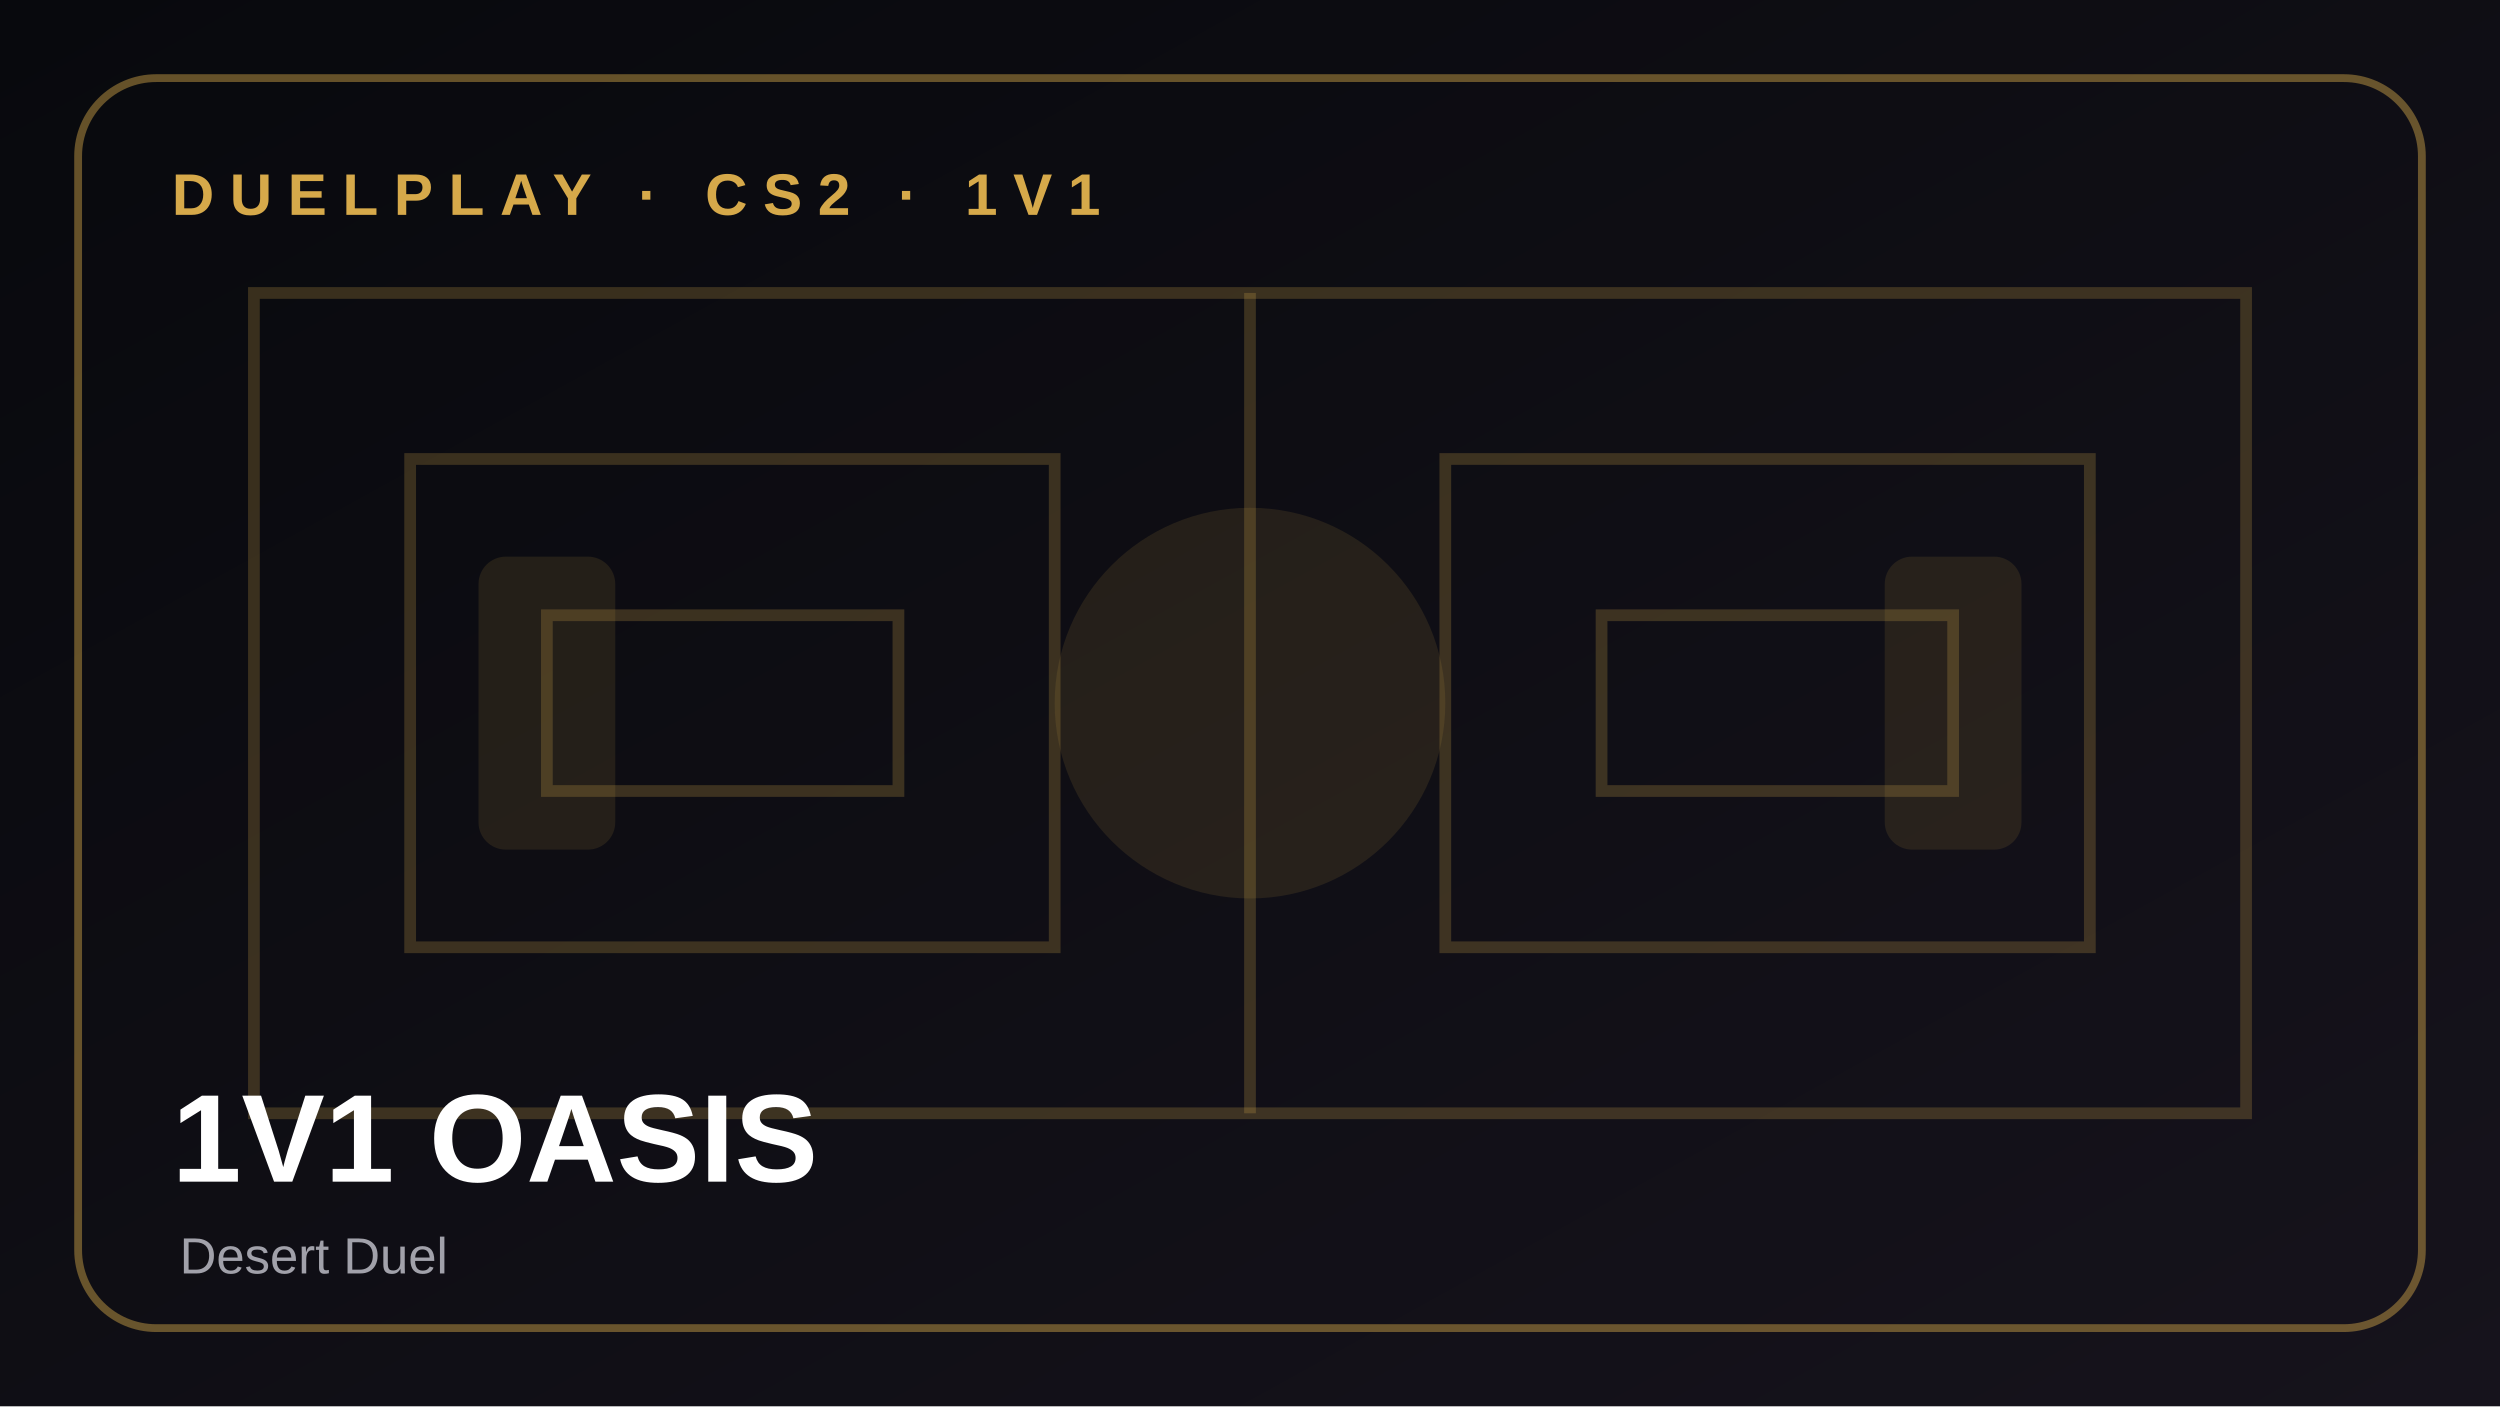
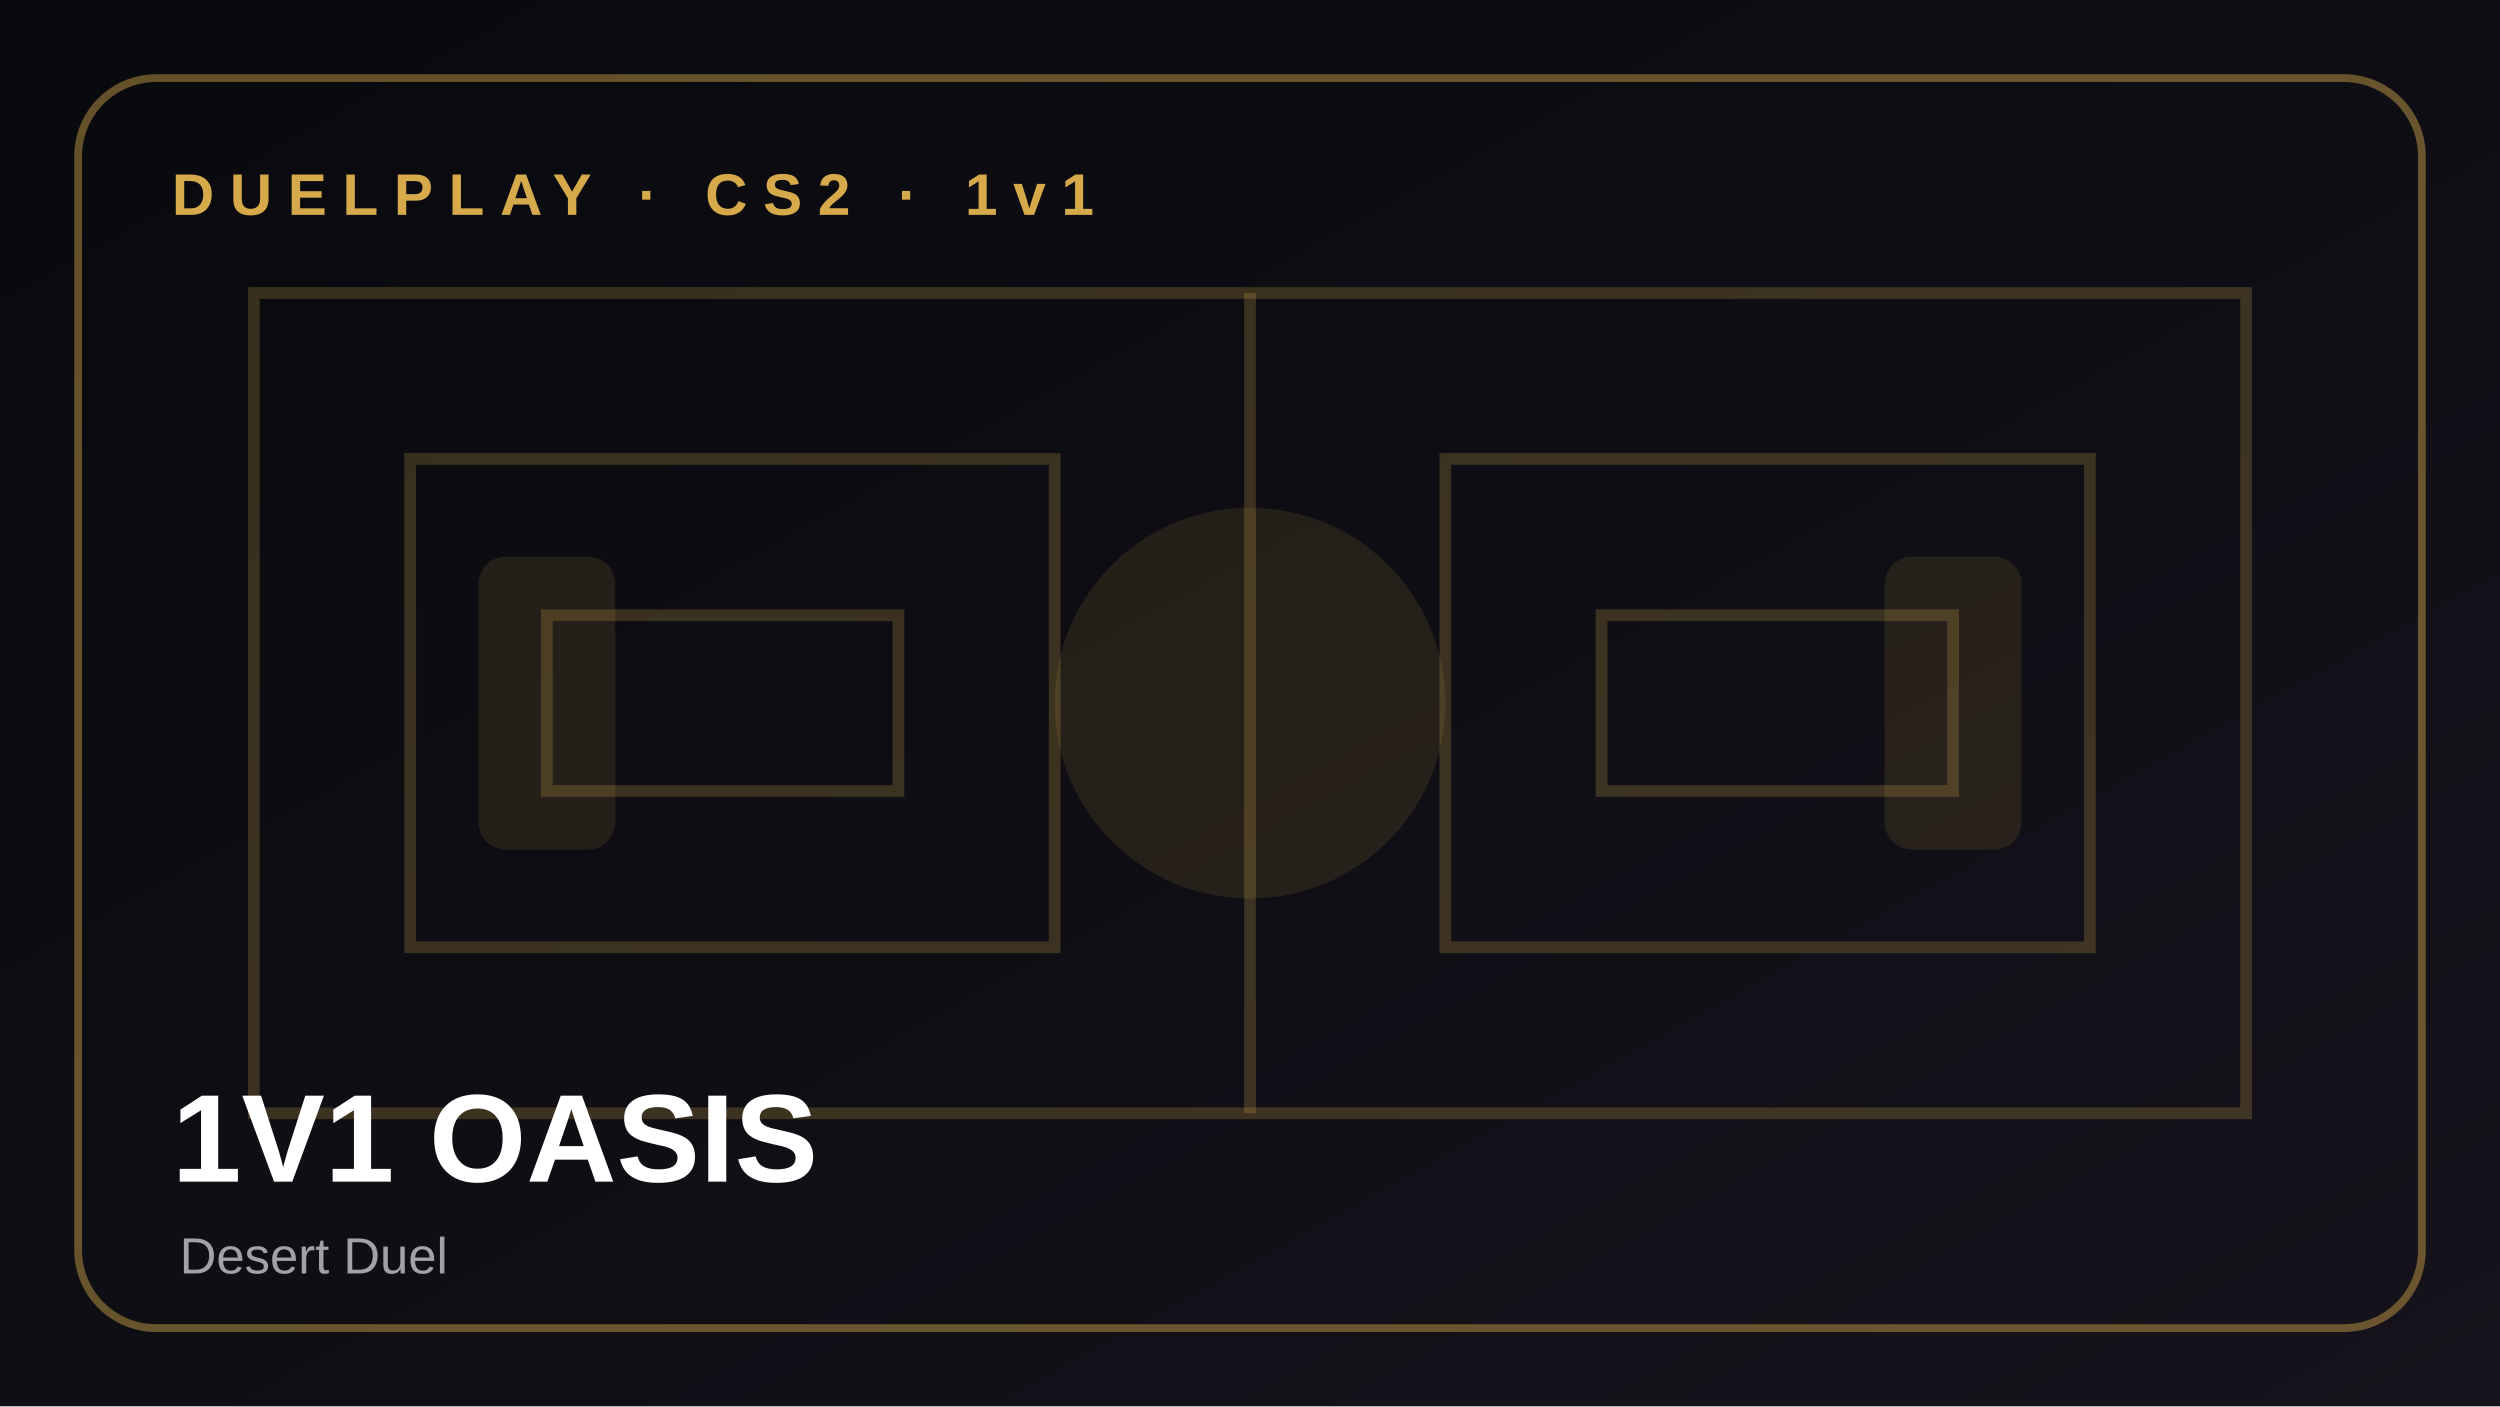
<svg xmlns="http://www.w3.org/2000/svg" viewBox="0 0 1280 720">
  <defs>
    <linearGradient id="g" x1="0" x2="1" y1="0" y2="1">
      <stop stop-color="#08090d" />
      <stop offset="1" stop-color="#16131c" />
    </linearGradient>
  </defs>
  <rect width="1280" height="720" fill="url(#g)" />
  <rect x="40" y="40" width="1200" height="640" rx="40" fill="none" stroke="#d6a94a" stroke-opacity=".45" stroke-width="4" />
  <g fill="none" stroke="#d6a94a" stroke-opacity=".23" stroke-width="6">
    <path d="M130 150h1020v420H130z" />
    <path d="M640 150v420" />
    <path d="M210 235h330v250H210z" />
    <path d="M740 235h330v250H740z" />
    <path d="M280 315h180v90H280z" />
    <path d="M820 315h180v90H820z" />
  </g>
  <g fill="#d6a94a" fill-opacity=".12">
    <circle cx="640" cy="360" r="100" />
    <rect x="245" y="285" width="70" height="150" rx="14" />
    <rect x="965" y="285" width="70" height="150" rx="14" />
  </g>
-   <text x="88" y="110" fill="#d6a94a" font-family="Arial, sans-serif" font-size="30" font-weight="700" letter-spacing="8">DUELPLAY · CS2 · 1V1</text>
+   <text x="88" y="110" fill="#d6a94a" font-family="Arial, sans-serif" font-size="30" font-weight="700" letter-spacing="8">DUELPLAY · CS2 · 1v1</text>
  <text x="88" y="605" fill="#fff" font-family="Arial, sans-serif" font-size="64" font-weight="900">1V1 OASIS</text>
  <text x="92" y="652" fill="#a1a1aa" font-family="Arial, sans-serif" font-size="26">Desert Duel</text>
</svg>
